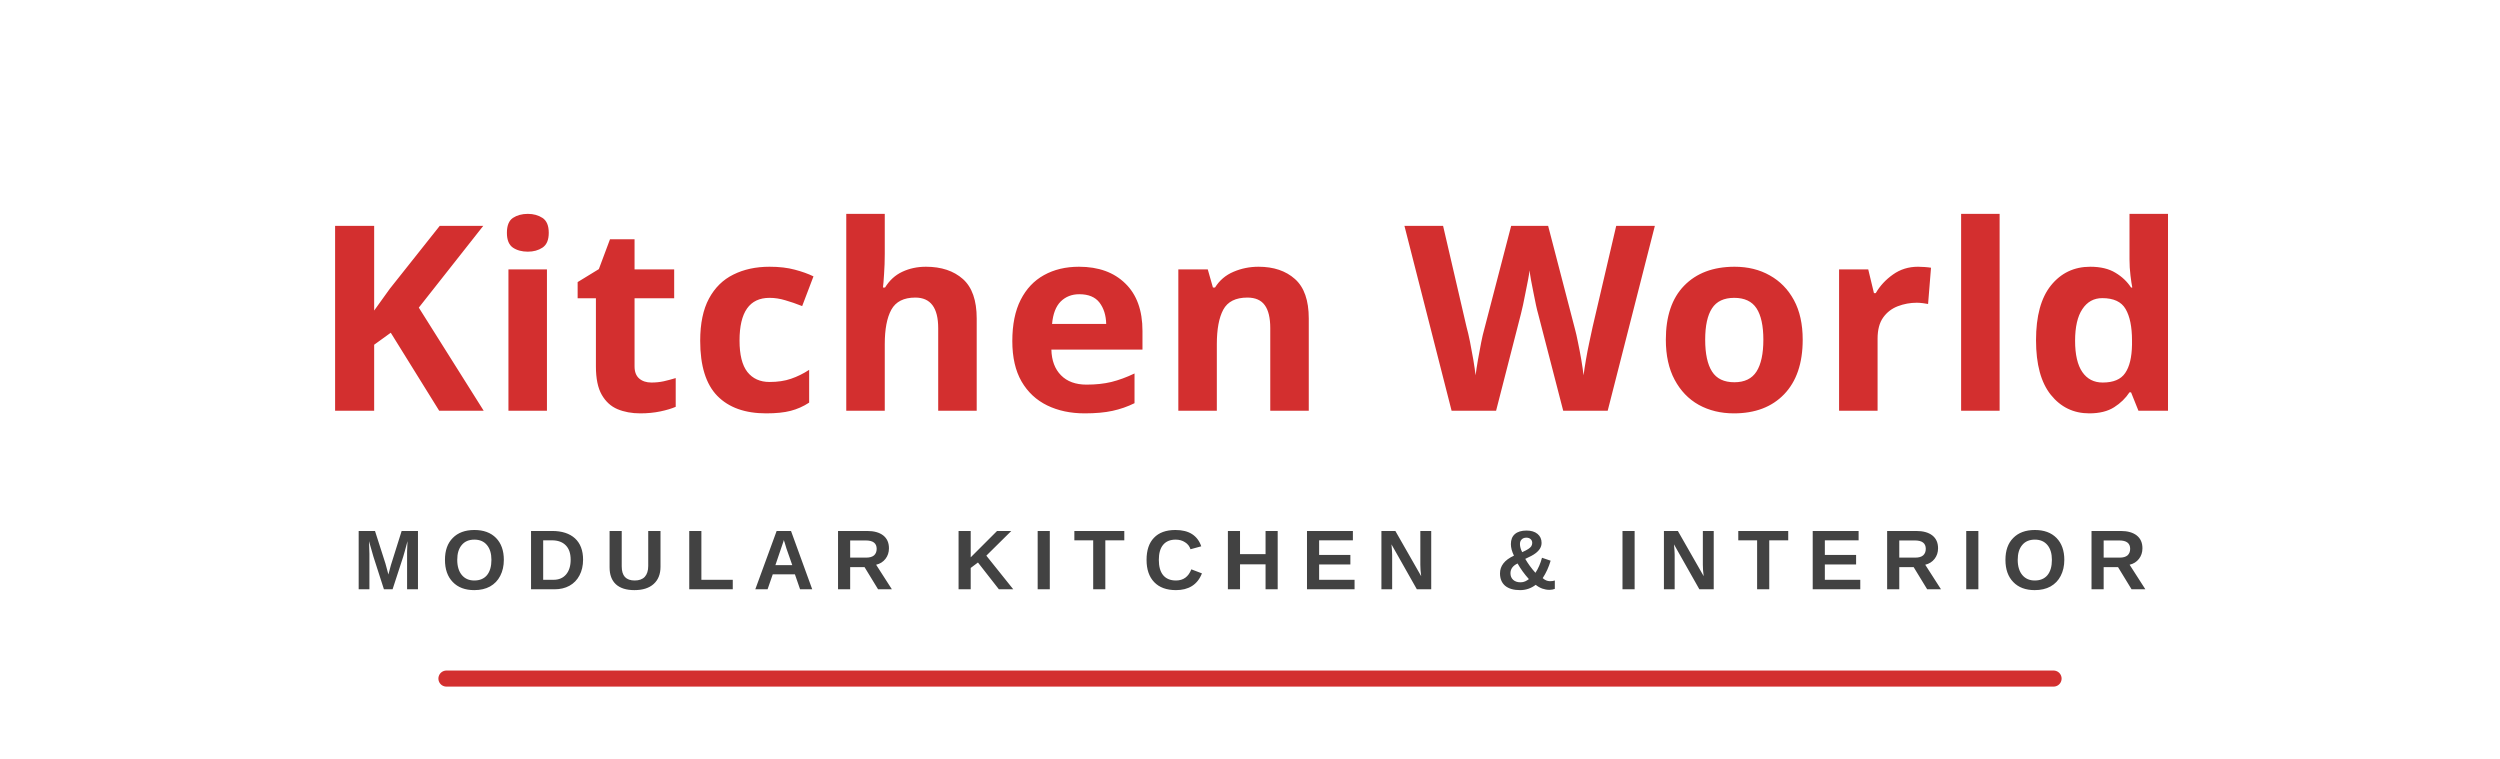
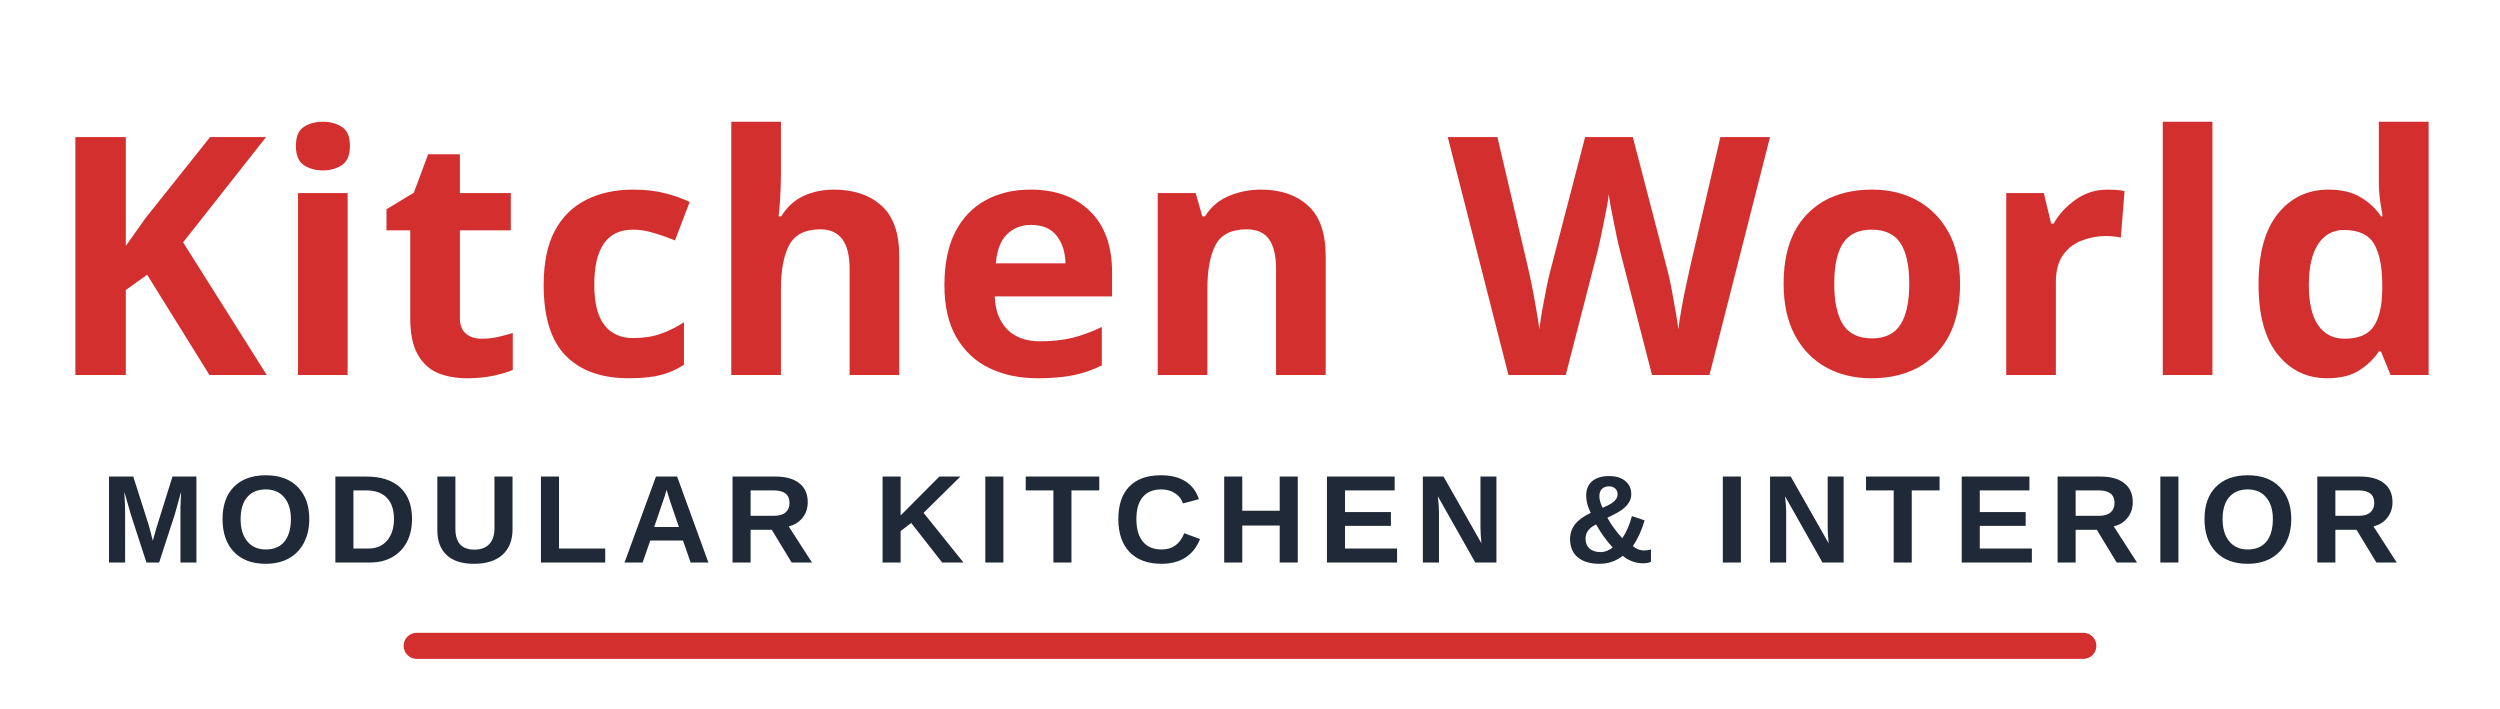
- <svg xmlns="http://www.w3.org/2000/svg" viewBox="0 0 280 85" fill="none">
-   <g transform="translate(140, 24)" text-anchor="middle">
-     <text x="0" y="22" font-family="'Arial Black', Impact, sans-serif" font-weight="900" font-size="29" fill="#D32F2F" letter-spacing="0.5">
+ <svg xmlns="http://www.w3.org/2000/svg" viewBox="0 0 240 68" fill="none">
+   <g transform="translate(120, 10)" text-anchor="middle">
+     <text x="0" y="26" font-family="'Arial Black', Impact, sans-serif" font-weight="900" font-size="32" fill="#D32F2F" letter-spacing="0.5">
      Kitchen World
    </text>
-     <text x="0" y="42" font-family="Arial, Helvetica, sans-serif" font-weight="700" font-size="9.5" fill="#424242" letter-spacing="2">
+     <text x="0" y="44" font-family="'Arial Black', Arial, sans-serif" font-weight="800" font-size="12" fill="#1F2937" letter-spacing="1.2">
      MODULAR KITCHEN &amp; INTERIOR
    </text>
-     <line x1="-90" y1="52" x2="90" y2="52" stroke="#D32F2F" stroke-width="1.8" stroke-linecap="round" />
+     <line x1="-80" y1="52" x2="80" y2="52" stroke="#D32F2F" stroke-width="2.5" stroke-linecap="round" />
  </g>
</svg>
